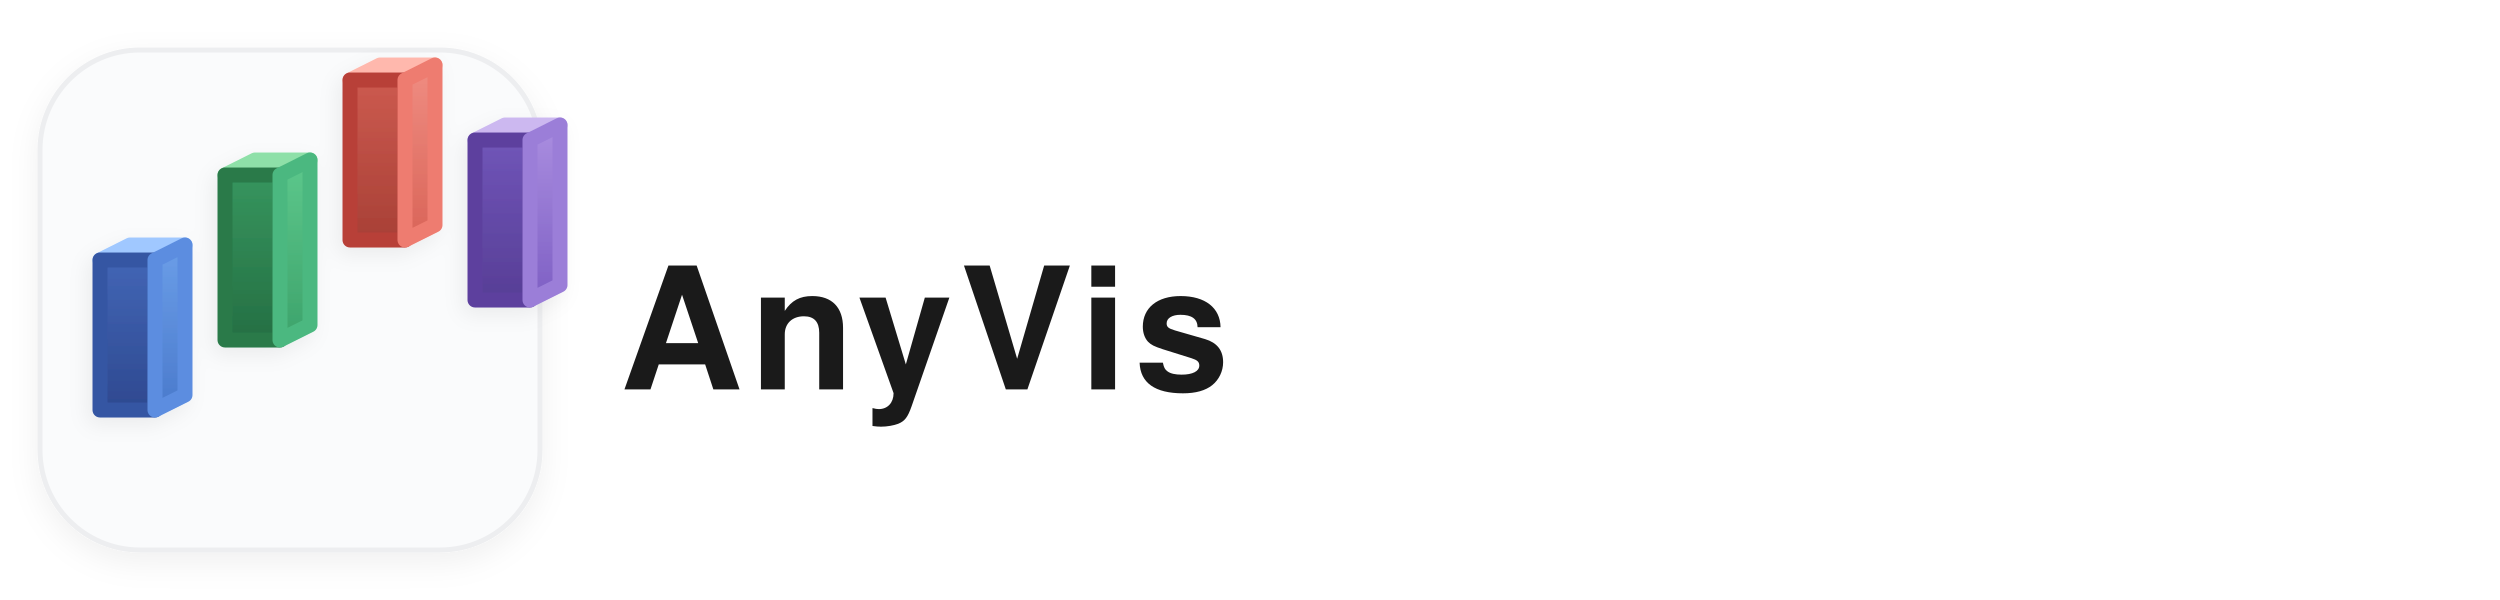
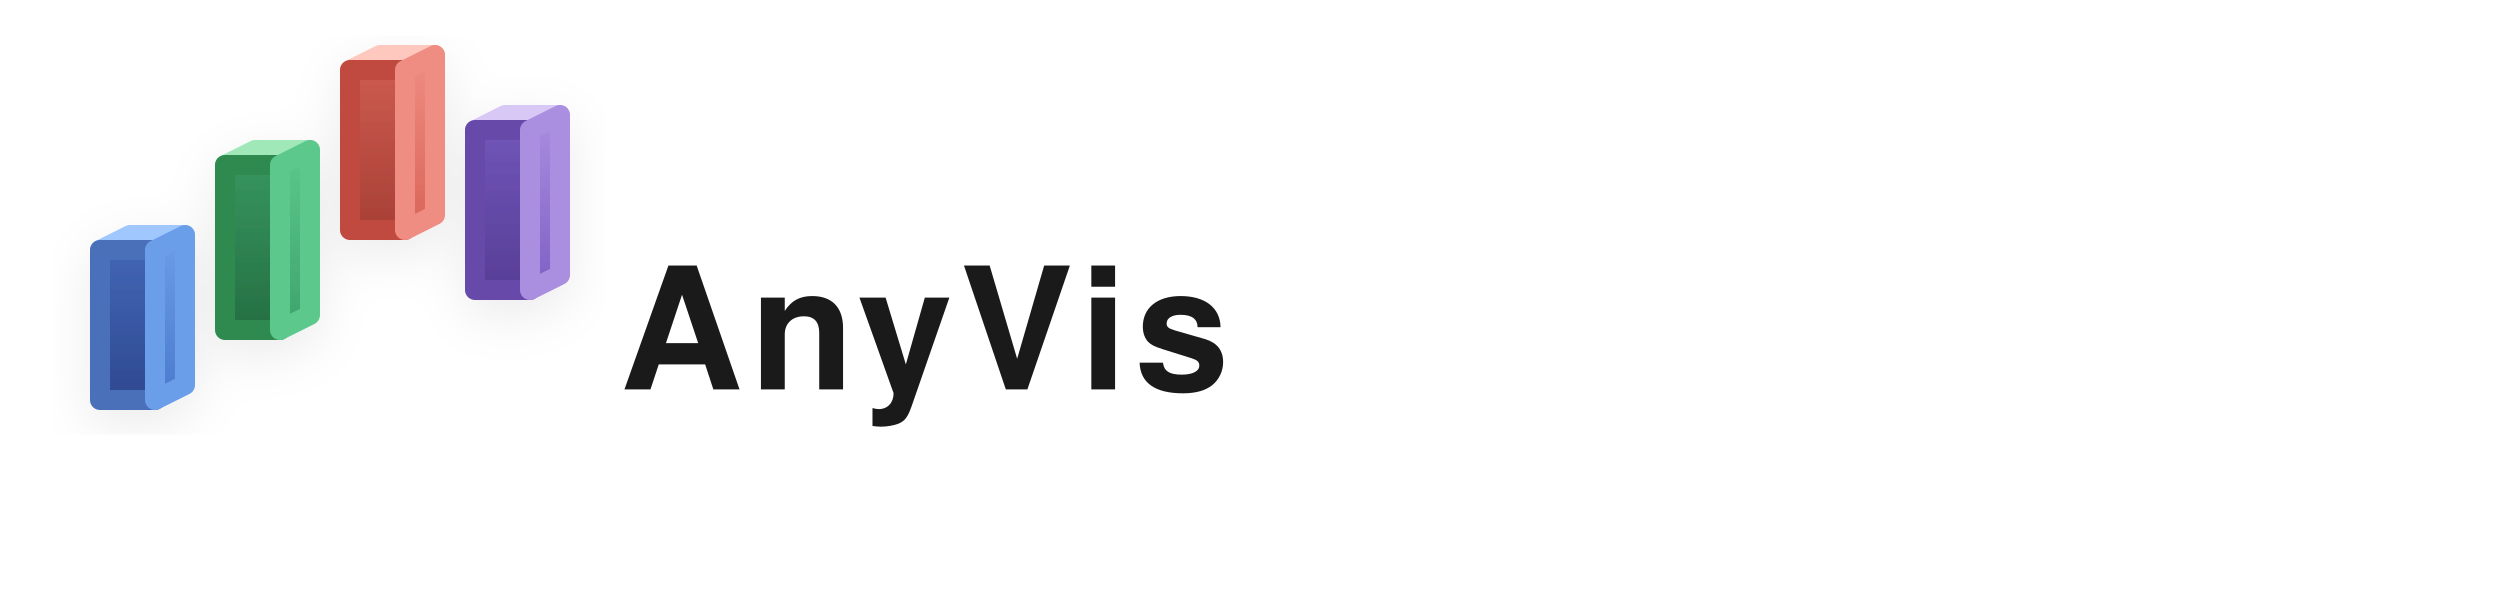
<svg xmlns="http://www.w3.org/2000/svg" viewBox="0 0 500 120" fill="none">
  <defs>
    <linearGradient id="t1" x1="0" y1="0" x2="1" y2="1">
      <stop offset="0%" stop-color="#9DC4FF" />
      <stop offset="100%" stop-color="#5B8DE0" />
    </linearGradient>
    <linearGradient id="f1" x1="0" y1="0" x2="0" y2="1">
      <stop offset="0%" stop-color="#4265B5" />
      <stop offset="100%" stop-color="#2E4990" />
    </linearGradient>
    <linearGradient id="s1" x1="0" y1="0" x2="0" y2="1">
      <stop offset="0%" stop-color="#6B9EE8" />
      <stop offset="100%" stop-color="#4A7ACC" />
    </linearGradient>
    <linearGradient id="t2" x1="0" y1="0" x2="1" y2="1">
      <stop offset="0%" stop-color="#8EE0A8" />
      <stop offset="100%" stop-color="#4CB880" />
    </linearGradient>
    <linearGradient id="f2" x1="0" y1="0" x2="0" y2="1">
      <stop offset="0%" stop-color="#36955E" />
      <stop offset="100%" stop-color="#256F43" />
    </linearGradient>
    <linearGradient id="s2" x1="0" y1="0" x2="0" y2="1">
      <stop offset="0%" stop-color="#5DC88C" />
      <stop offset="100%" stop-color="#3DA36B" />
    </linearGradient>
    <linearGradient id="t3" x1="0" y1="0" x2="1" y2="1">
      <stop offset="0%" stop-color="#FFB8AD" />
      <stop offset="100%" stop-color="#EE7B6F" />
    </linearGradient>
    <linearGradient id="f3" x1="0" y1="0" x2="0" y2="1">
      <stop offset="0%" stop-color="#CC5A4F" />
      <stop offset="100%" stop-color="#A84036" />
    </linearGradient>
    <linearGradient id="s3" x1="0" y1="0" x2="0" y2="1">
      <stop offset="0%" stop-color="#F08D82" />
      <stop offset="100%" stop-color="#D96458" />
    </linearGradient>
    <linearGradient id="t4" x1="0" y1="0" x2="1" y2="1">
      <stop offset="0%" stop-color="#CCB8F0" />
      <stop offset="100%" stop-color="#9B7ED8" />
    </linearGradient>
    <linearGradient id="f4" x1="0" y1="0" x2="0" y2="1">
      <stop offset="0%" stop-color="#7055B8" />
      <stop offset="100%" stop-color="#573E96" />
    </linearGradient>
    <linearGradient id="s4" x1="0" y1="0" x2="0" y2="1">
      <stop offset="0%" stop-color="#AA8EE0" />
      <stop offset="100%" stop-color="#7E5FC4" />
    </linearGradient>
-     <linearGradient id="ax" x1="0" y1="0" x2="1" y2="0">
-       <stop offset="0%" stop-color="#CCC" stop-opacity="0" />
-       <stop offset="20%" stop-color="#CCC" stop-opacity="1" />
-       <stop offset="80%" stop-color="#CCC" stop-opacity="1" />
-       <stop offset="100%" stop-color="#CCC" stop-opacity="0" />
-     </linearGradient>
-     <filter id="sh">
-       <feDropShadow dx="0" dy="2" stdDeviation="3" flood-color="#000" flood-opacity=".06" />
-     </filter>
    <filter id="bs">
-       <feDropShadow dx="-1" dy="1.5" stdDeviation="2" flood-color="#000" flood-opacity=".06" />
+       <feDropShadow dx="0" dy="3" stdDeviation="5" flood-color="#000" flood-opacity=".08" />
    </filter>
  </defs>
-   <rect x="8" y="10" width="100" height="100" rx="20" fill="#FAFBFC" stroke="#EDEEF0" stroke-width="1" filter="url(#sh)" />
-   <line x1="24" y1="80" x2="88" y2="80" stroke="url(#ax)" stroke-width=".8" />
-   <g transform="translate(58,68)" filter="url(#bs)">
+   <g transform="translate(58,66)" filter="url(#bs)">
    <g transform="translate(-38,0)">
-       <polygon points="0,-16 6,-19 17,-19 11,-16" fill="url(#t1)" stroke="#A0C8FF" stroke-width="3" stroke-linejoin="round" />
-       <polygon points="0,-16 11,-16 11,14 0,14" fill="url(#f1)" stroke="#3556A3" stroke-width="3" stroke-linejoin="round" />
-       <polygon points="11,-16 17,-19 17,11 11,14" fill="url(#s1)" stroke="#5B8DE0" stroke-width="3" stroke-linejoin="round" />
+       <polygon points="0,-16 6,-19 17,-19 11,-16" fill="url(#t1)" stroke="#A0C8FF" stroke-width="4" stroke-linejoin="round" />
+       <polygon points="0,-16 11,-16 11,14 0,14" fill="url(#f1)" stroke="#4A6FB8" stroke-width="4" stroke-linejoin="round" />
+       <polygon points="11,-16 17,-19 17,11 11,14" fill="url(#s1)" stroke="#6B9EE8" stroke-width="4" stroke-linejoin="round" />
    </g>
    <g transform="translate(-13,0)">
-       <polygon points="0,-33 6,-36 17,-36 11,-33" fill="url(#t2)" stroke="#8EE0A8" stroke-width="3" stroke-linejoin="round" />
-       <polygon points="0,-33 11,-33 11,0 0,0" fill="url(#f2)" stroke="#2A7A49" stroke-width="3" stroke-linejoin="round" />
-       <polygon points="11,-33 17,-36 17,-3 11,0" fill="url(#s2)" stroke="#4CB880" stroke-width="3" stroke-linejoin="round" />
+       <polygon points="0,-33 6,-36 17,-36 11,-33" fill="url(#t2)" stroke="#A0E8B8" stroke-width="4" stroke-linejoin="round" />
+       <polygon points="0,-33 11,-33 11,0 0,0" fill="url(#f2)" stroke="#2E8A50" stroke-width="4" stroke-linejoin="round" />
+       <polygon points="11,-33 17,-36 17,-3 11,0" fill="url(#s2)" stroke="#5DC88C" stroke-width="4" stroke-linejoin="round" />
    </g>
    <g transform="translate(12,0)">
-       <polygon points="0,-52 6,-55 17,-55 11,-52" fill="url(#t3)" stroke="#FFB8AD" stroke-width="3" stroke-linejoin="round" />
-       <polygon points="0,-52 11,-52 11,-20 0,-20" fill="url(#f3)" stroke="#B84039" stroke-width="3" stroke-linejoin="round" />
-       <polygon points="11,-52 17,-55 17,-23 11,-20" fill="url(#s3)" stroke="#EE7B6F" stroke-width="3" stroke-linejoin="round" />
+       <polygon points="0,-52 6,-55 17,-55 11,-52" fill="url(#t3)" stroke="#FFC8BE" stroke-width="4" stroke-linejoin="round" />
+       <polygon points="0,-52 11,-52 11,-20 0,-20" fill="url(#f3)" stroke="#C04840" stroke-width="4" stroke-linejoin="round" />
+       <polygon points="11,-52 17,-55 17,-23 11,-20" fill="url(#s3)" stroke="#F08D82" stroke-width="4" stroke-linejoin="round" />
    </g>
    <g transform="translate(37,0)">
-       <polygon points="0,-40 6,-43 17,-43 11,-40" fill="url(#t4)" stroke="#CCB8F0" stroke-width="3" stroke-linejoin="round" />
-       <polygon points="0,-40 11,-40 11,-8 0,-8" fill="url(#f4)" stroke="#5D419E" stroke-width="3" stroke-linejoin="round" />
-       <polygon points="11,-40 17,-43 17,-11 11,-8" fill="url(#s4)" stroke="#9B7ED8" stroke-width="3" stroke-linejoin="round" />
+       <polygon points="0,-40 6,-43 17,-43 11,-40" fill="url(#t4)" stroke="#D8C8F5" stroke-width="4" stroke-linejoin="round" />
+       <polygon points="0,-40 11,-40 11,-8 0,-8" fill="url(#f4)" stroke="#6649A8" stroke-width="4" stroke-linejoin="round" />
+       <polygon points="11,-40 17,-43 17,-11 11,-8" fill="url(#s4)" stroke="#AA8EE0" stroke-width="4" stroke-linejoin="round" />
    </g>
  </g>
  <text x="124" y="66" dominant-baseline="middle" font-family="'Helvetica Neue',Helvetica,Arial,'PingFang SC','Microsoft YaHei',sans-serif" font-size="34" font-weight="700" fill="#1A1A1A" letter-spacing="1.5">AnyVis</text>
</svg>
